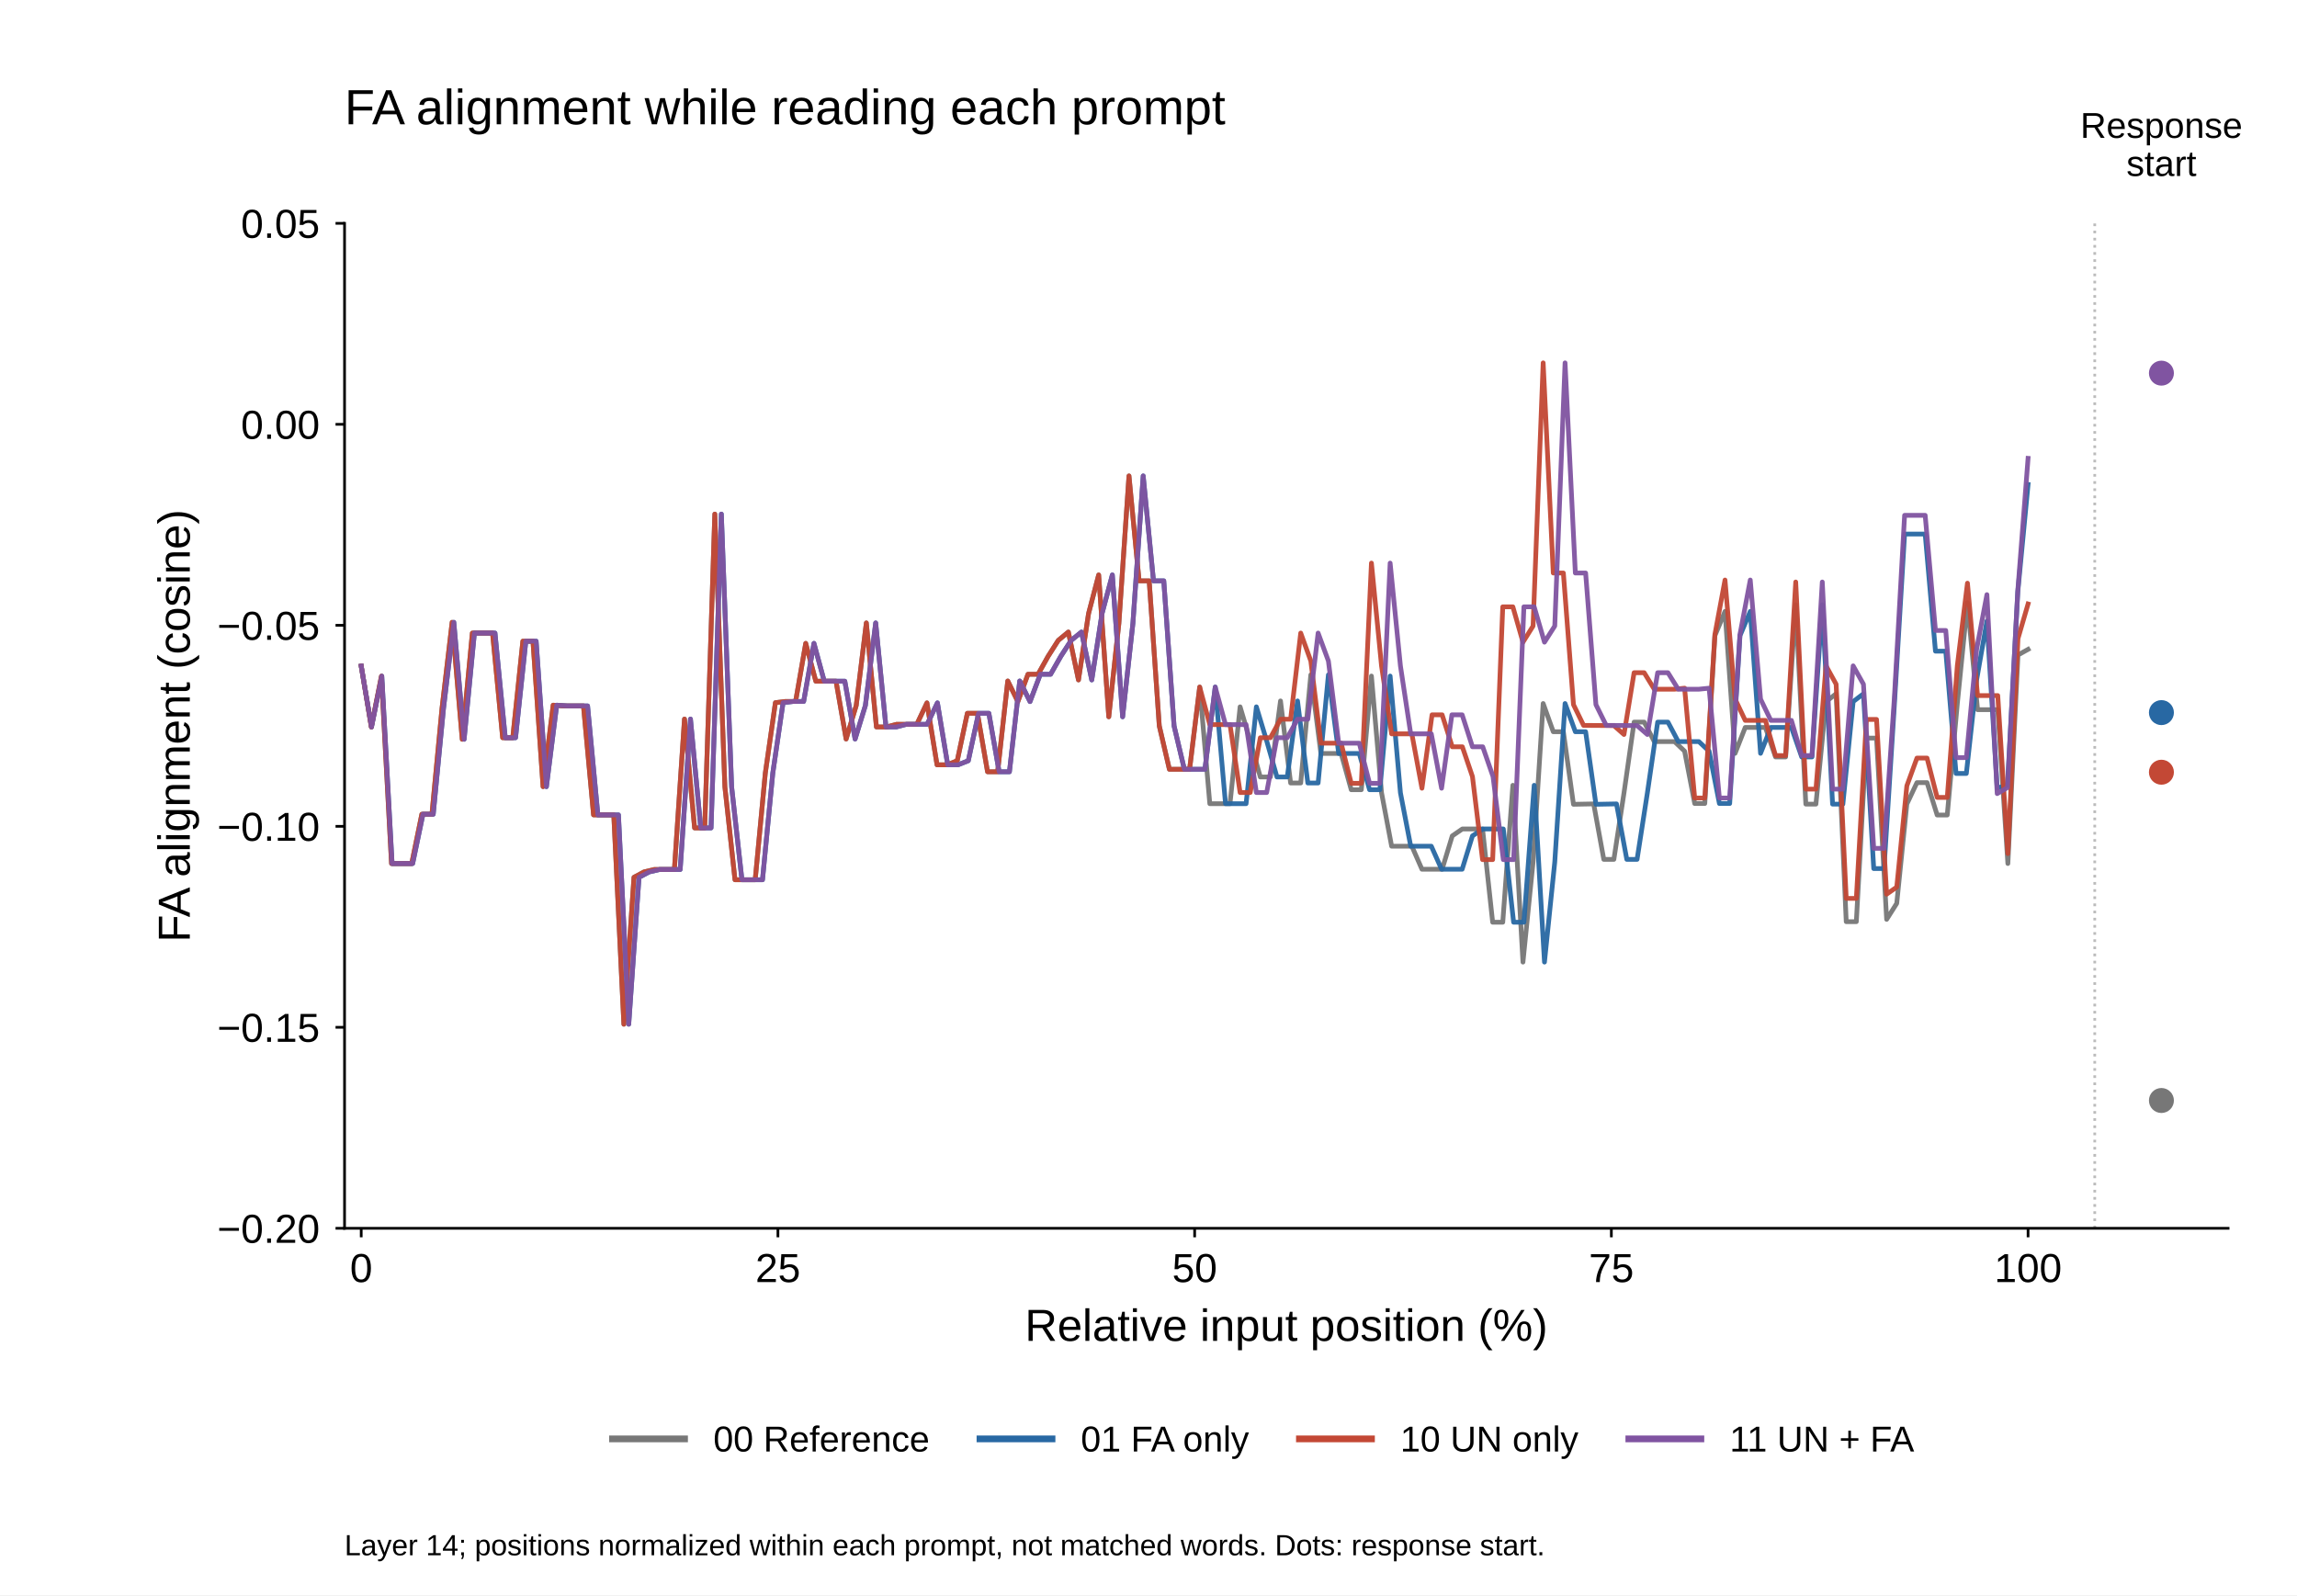
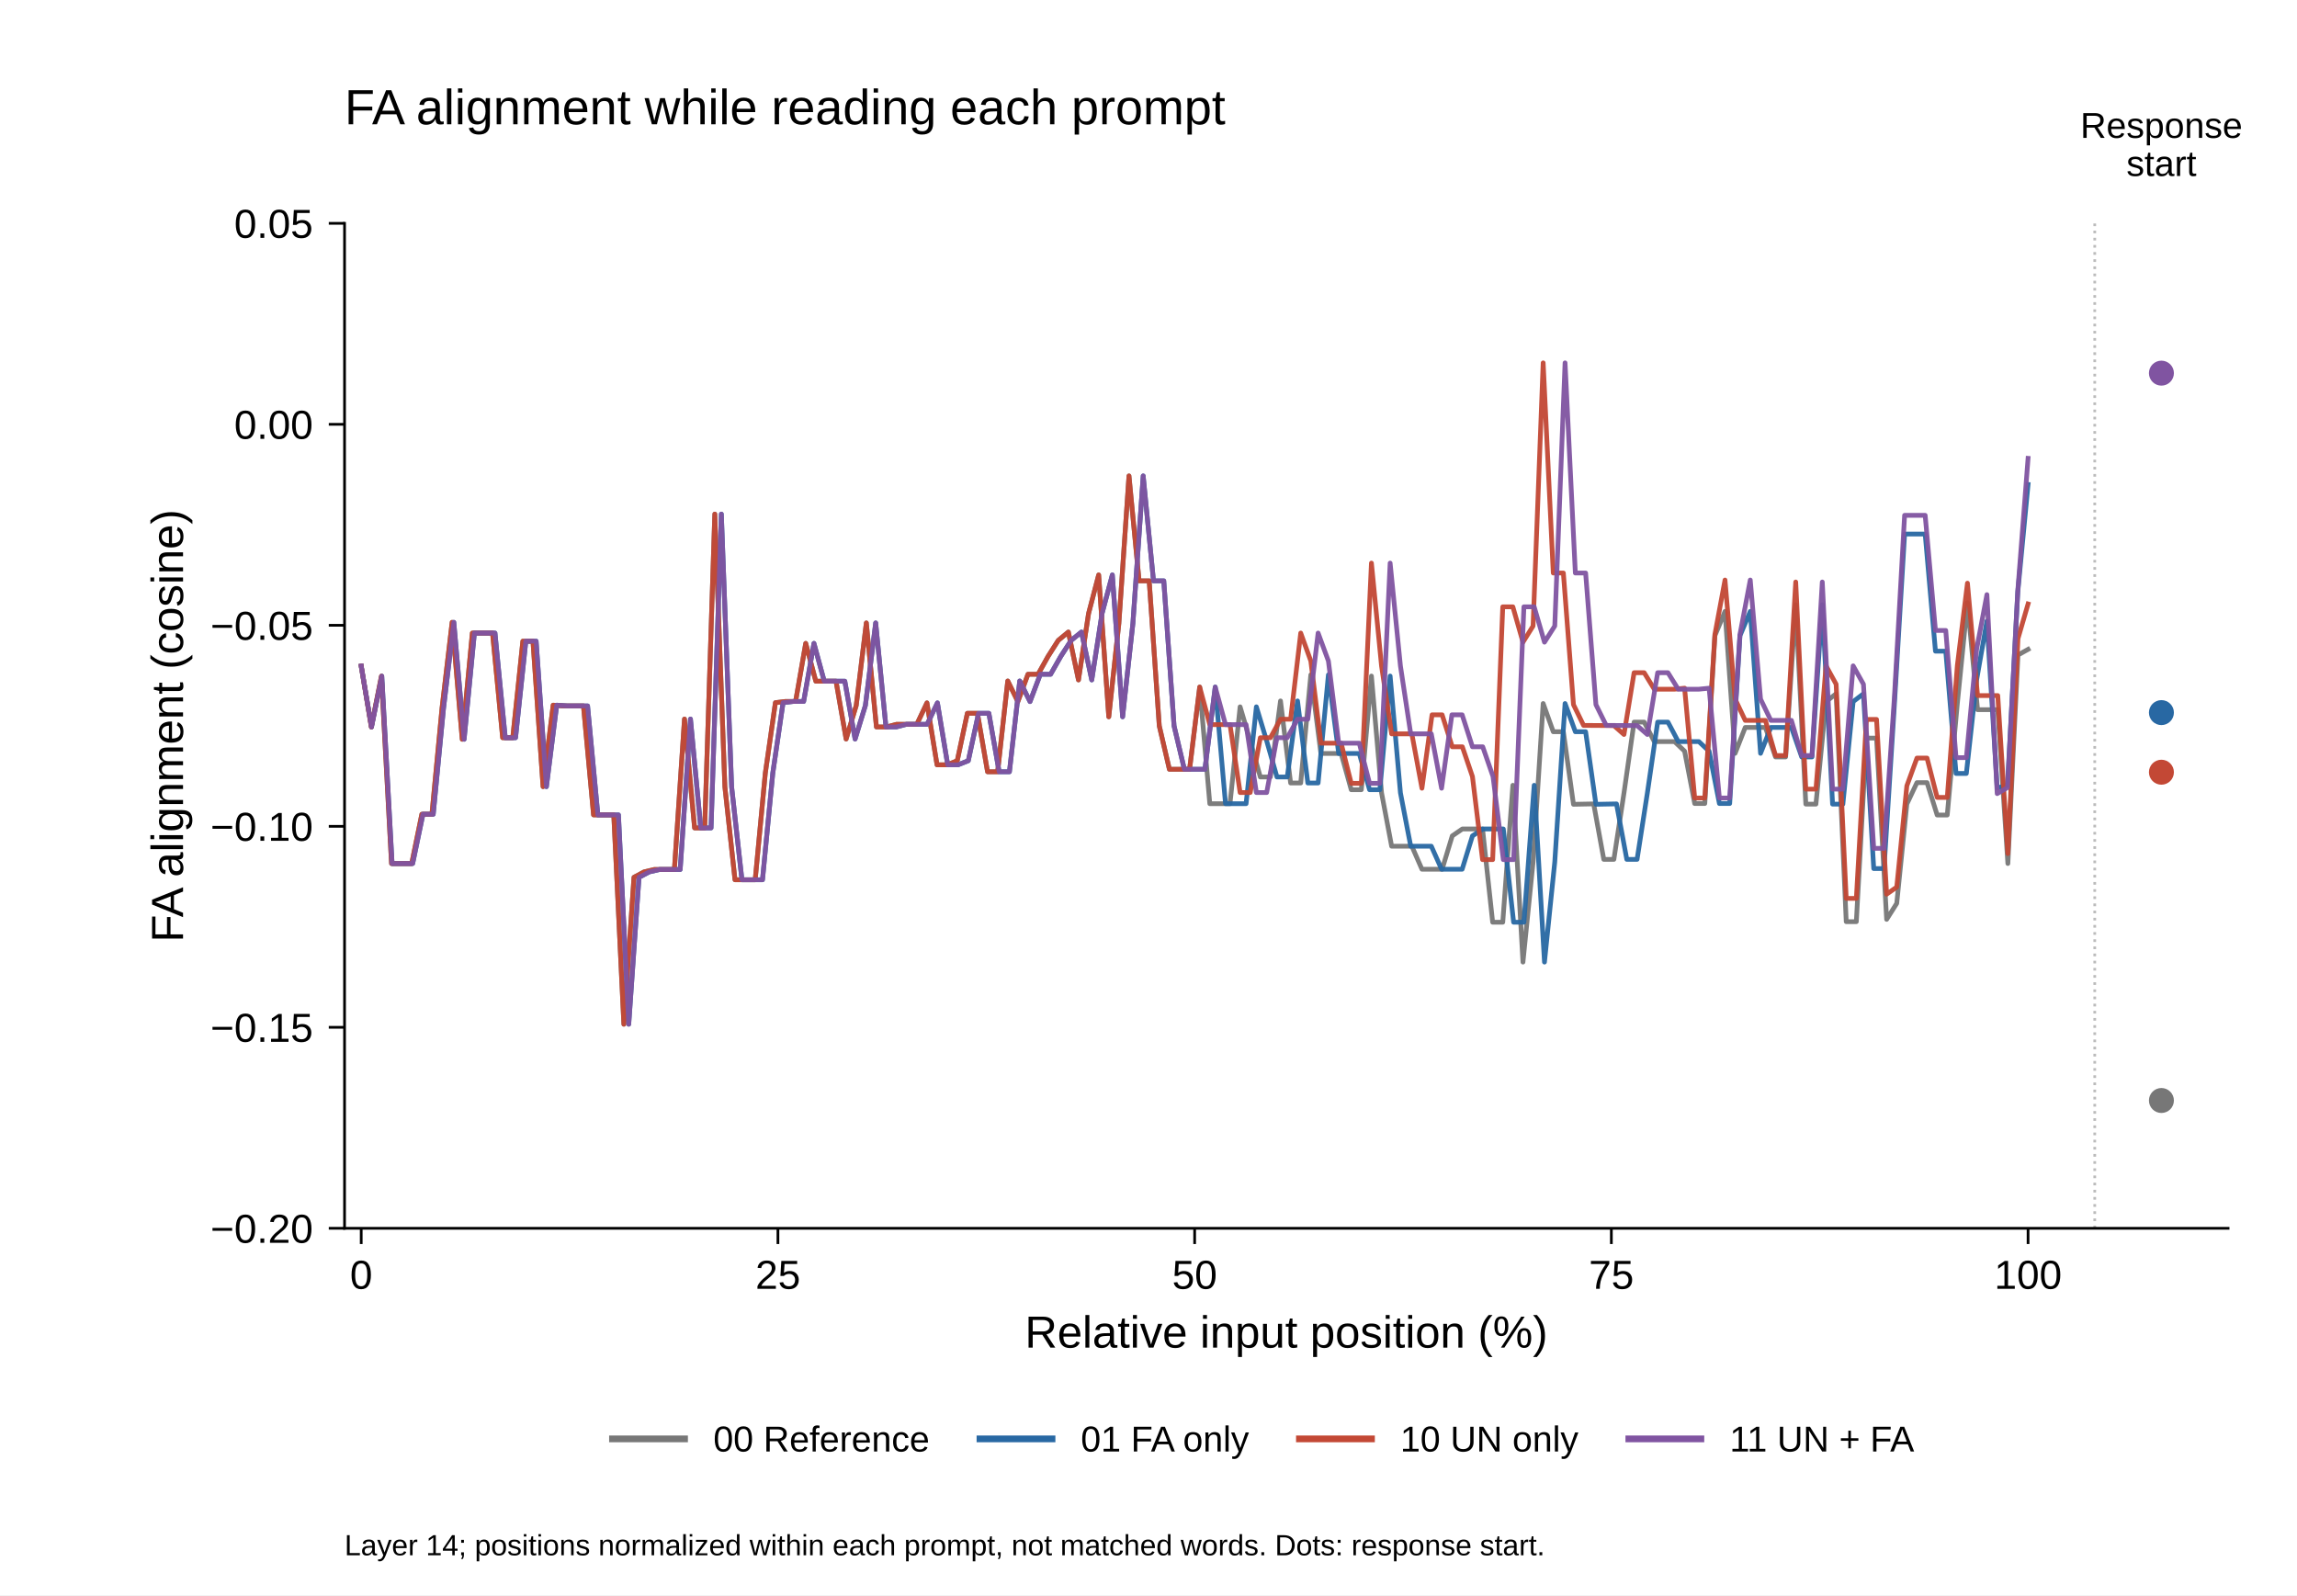
<svg xmlns="http://www.w3.org/2000/svg" xmlns:xlink="http://www.w3.org/1999/xlink" width="510.236pt" height="354.331pt" viewBox="0 0 510.236 354.331" version="1.1">
  <defs>
    <style type="text/css">*{stroke-linejoin: round; stroke-linecap: butt}</style>
  </defs>
  <g id="figure_1">
    <g id="patch_1">
      <path d="M 0 354.331  L 510.236 354.331  L 510.236 0  L 0 0  z " style="fill: #ffffff" />
    </g>
    <g id="axes_1">
      <g id="patch_2">
        <path d="M 76.535 272.835  L 494.929 272.835  L 494.929 49.606  L 76.535 49.606  z " style="fill: #ffffff" />
      </g>
      <g id="line2d_1">
-         <path d="M 465.308 272.835  L 465.308 49.606  " clip-path="url(#pa14dcc8651)" style="fill: none; stroke-dasharray: 0.6,0.99; stroke-dashoffset: 0; stroke: #bbbbbb; stroke-width: 0.6" />
+         <path d="M 465.308 272.835  L 465.308 49.606  " clip-path="url(#p8e8476c2fd)" style="fill: none; stroke-dasharray: 0.6,0.99; stroke-dashoffset: 0; stroke: #bbbbbb; stroke-width: 0.6" />
      </g>
      <g id="matplotlib.axis_1">
        <g id="xtick_1">
          <g id="line2d_2">
            <defs>
-               <path id="ma11bee4f30" d="M 0 0  L 0 2  " style="stroke: #000000; stroke-width: 0.6" />
+               <path id="mfcdff157a5" d="M 0 0  L 0 3.5  " style="stroke: #000000; stroke-width: 0.6" />
            </defs>
            <g>
-               <use xlink:href="#ma11bee4f30" x="80.238" y="272.835" style="stroke: #000000; stroke-width: 0.6" />
+               <use xlink:href="#mfcdff157a5" x="80.238" y="272.835" style="stroke: #000000; stroke-width: 0.6" />
            </g>
          </g>
          <g id="text_1">
-             <text style="font-size: 9px; font-family: 'Arial'; text-anchor: middle" x="80.238" y="284.777" transform="rotate(-0 80.23803 284.7767)">0</text>
+             <text style="font-size: 9px; font-family: 'Arial'; text-anchor: middle" x="80.238" y="286.277" transform="rotate(-0 80.23803 286.2767)">0</text>
          </g>
        </g>
        <g id="xtick_2">
          <g id="line2d_3">
            <g>
-               <use xlink:href="#ma11bee4f30" x="172.803" y="272.835" style="stroke: #000000; stroke-width: 0.6" />
+               <use xlink:href="#mfcdff157a5" x="172.803" y="272.835" style="stroke: #000000; stroke-width: 0.6" />
            </g>
          </g>
          <g id="text_2">
-             <text style="font-size: 9px; font-family: 'Arial'; text-anchor: middle" x="172.803" y="284.777" transform="rotate(-0 172.803 284.7767)">25</text>
+             <text style="font-size: 9px; font-family: 'Arial'; text-anchor: middle" x="172.803" y="286.277" transform="rotate(-0 172.803 286.2767)">25</text>
          </g>
        </g>
        <g id="xtick_3">
          <g id="line2d_4">
            <g>
-               <use xlink:href="#ma11bee4f30" x="265.368" y="272.835" style="stroke: #000000; stroke-width: 0.6" />
+               <use xlink:href="#mfcdff157a5" x="265.368" y="272.835" style="stroke: #000000; stroke-width: 0.6" />
            </g>
          </g>
          <g id="text_3">
-             <text style="font-size: 9px; font-family: 'Arial'; text-anchor: middle" x="265.368" y="284.777" transform="rotate(-0 265.368 284.7767)">50</text>
+             <text style="font-size: 9px; font-family: 'Arial'; text-anchor: middle" x="265.368" y="286.277" transform="rotate(-0 265.368 286.2767)">50</text>
          </g>
        </g>
        <g id="xtick_4">
          <g id="line2d_5">
            <g>
-               <use xlink:href="#ma11bee4f30" x="357.933" y="272.835" style="stroke: #000000; stroke-width: 0.6" />
+               <use xlink:href="#mfcdff157a5" x="357.933" y="272.835" style="stroke: #000000; stroke-width: 0.6" />
            </g>
          </g>
          <g id="text_4">
-             <text style="font-size: 9px; font-family: 'Arial'; text-anchor: middle" x="357.933" y="284.777" transform="rotate(-0 357.933 284.7767)">75</text>
+             <text style="font-size: 9px; font-family: 'Arial'; text-anchor: middle" x="357.933" y="286.277" transform="rotate(-0 357.933 286.2767)">75</text>
          </g>
        </g>
        <g id="xtick_5">
          <g id="line2d_6">
            <g>
-               <use xlink:href="#ma11bee4f30" x="450.498" y="272.835" style="stroke: #000000; stroke-width: 0.6" />
+               <use xlink:href="#mfcdff157a5" x="450.498" y="272.835" style="stroke: #000000; stroke-width: 0.6" />
            </g>
          </g>
          <g id="text_5">
-             <text style="font-size: 9px; font-family: 'Arial'; text-anchor: middle" x="450.498" y="284.777" transform="rotate(-0 450.4979 284.7767)">100</text>
+             <text style="font-size: 9px; font-family: 'Arial'; text-anchor: middle" x="450.498" y="286.277" transform="rotate(-0 450.4979 286.2767)">100</text>
          </g>
        </g>
        <g id="text_6">
-           <text style="font-size: 10px; font-family: 'Arial'; text-anchor: middle" x="285.732" y="297.845" transform="rotate(-0 285.7323 297.8451)">Relative input position (%)</text>
+           <text style="font-size: 10px; font-family: 'Arial'; text-anchor: middle" x="285.732" y="299.345" transform="rotate(-0 285.7323 299.3451)">Relative input position (%)</text>
        </g>
      </g>
      <g id="matplotlib.axis_2">
        <g id="ytick_1">
          <g id="line2d_7">
            <defs>
-               <path id="m890fd72090" d="M 0 0  L -2 0  " style="stroke: #000000; stroke-width: 0.6" />
+               <path id="m89995e313c" d="M 0 0  L -3.5 0  " style="stroke: #000000; stroke-width: 0.6" />
            </defs>
            <g>
-               <use xlink:href="#m890fd72090" x="76.535" y="272.835" style="stroke: #000000; stroke-width: 0.6" />
+               <use xlink:href="#m89995e313c" x="76.535" y="272.835" style="stroke: #000000; stroke-width: 0.6" />
            </g>
          </g>
          <g id="text_7">
-             <text style="font-size: 9px; font-family: 'Arial'; text-anchor: end" x="71.035" y="276.056" transform="rotate(-0 71.03543 276.0557)">−0.20</text>
+             <text style="font-size: 9px; font-family: 'Arial'; text-anchor: end" x="69.535" y="276.056" transform="rotate(-0 69.53543 276.0557)">−0.20</text>
          </g>
        </g>
        <g id="ytick_2">
          <g id="line2d_8">
            <g>
-               <use xlink:href="#m890fd72090" x="76.535" y="228.189" style="stroke: #000000; stroke-width: 0.6" />
+               <use xlink:href="#m89995e313c" x="76.535" y="228.189" style="stroke: #000000; stroke-width: 0.6" />
            </g>
          </g>
          <g id="text_8">
-             <text style="font-size: 9px; font-family: 'Arial'; text-anchor: end" x="71.035" y="231.41" transform="rotate(-0 71.03543 231.41)">−0.15</text>
+             <text style="font-size: 9px; font-family: 'Arial'; text-anchor: end" x="69.535" y="231.41" transform="rotate(-0 69.53543 231.41)">−0.15</text>
          </g>
        </g>
        <g id="ytick_3">
          <g id="line2d_9">
            <g>
-               <use xlink:href="#m890fd72090" x="76.535" y="183.543" style="stroke: #000000; stroke-width: 0.6" />
+               <use xlink:href="#m89995e313c" x="76.535" y="183.543" style="stroke: #000000; stroke-width: 0.6" />
            </g>
          </g>
          <g id="text_9">
-             <text style="font-size: 9px; font-family: 'Arial'; text-anchor: end" x="71.035" y="186.764" transform="rotate(-0 71.03543 186.7643)">−0.10</text>
+             <text style="font-size: 9px; font-family: 'Arial'; text-anchor: end" x="69.535" y="186.764" transform="rotate(-0 69.53543 186.7643)">−0.10</text>
          </g>
        </g>
        <g id="ytick_4">
          <g id="line2d_10">
            <g>
-               <use xlink:href="#m890fd72090" x="76.535" y="138.898" style="stroke: #000000; stroke-width: 0.6" />
+               <use xlink:href="#m89995e313c" x="76.535" y="138.898" style="stroke: #000000; stroke-width: 0.6" />
            </g>
          </g>
          <g id="text_10">
-             <text style="font-size: 9px; font-family: 'Arial'; text-anchor: end" x="71.035" y="142.119" transform="rotate(-0 71.03543 142.1187)">−0.05</text>
+             <text style="font-size: 9px; font-family: 'Arial'; text-anchor: end" x="69.535" y="142.119" transform="rotate(-0 69.53543 142.1187)">−0.05</text>
          </g>
        </g>
        <g id="ytick_5">
          <g id="line2d_11">
            <g>
-               <use xlink:href="#m890fd72090" x="76.535" y="94.252" style="stroke: #000000; stroke-width: 0.6" />
+               <use xlink:href="#m89995e313c" x="76.535" y="94.252" style="stroke: #000000; stroke-width: 0.6" />
            </g>
          </g>
          <g id="text_11">
-             <text style="font-size: 9px; font-family: 'Arial'; text-anchor: end" x="71.035" y="97.473" transform="rotate(-0 71.03543 97.47298)">0.00</text>
+             <text style="font-size: 9px; font-family: 'Arial'; text-anchor: end" x="69.535" y="97.473" transform="rotate(-0 69.53543 97.47298)">0.00</text>
          </g>
        </g>
        <g id="ytick_6">
          <g id="line2d_12">
            <g>
-               <use xlink:href="#m890fd72090" x="76.535" y="49.606" style="stroke: #000000; stroke-width: 0.6" />
+               <use xlink:href="#m89995e313c" x="76.535" y="49.606" style="stroke: #000000; stroke-width: 0.6" />
            </g>
          </g>
          <g id="text_12">
-             <text style="font-size: 9px; font-family: 'Arial'; text-anchor: end" x="71.035" y="52.827" transform="rotate(-0 71.03543 52.82731)">0.05</text>
+             <text style="font-size: 9px; font-family: 'Arial'; text-anchor: end" x="69.535" y="52.827" transform="rotate(-0 69.53543 52.82731)">0.05</text>
          </g>
        </g>
        <g id="text_13">
-           <text style="font-size: 10px; font-family: 'Arial'; text-anchor: middle" x="42.159" y="161.22" transform="rotate(-90 42.15934 161.2205)">FA alignment (cosine)</text>
+           <text style="font-size: 10px; font-family: 'Arial'; text-anchor: middle" x="40.659" y="161.22" transform="rotate(-90 40.65934 161.2205)">FA alignment (cosine)</text>
        </g>
      </g>
      <g id="line2d_13">
-         <path d="M 80.238 147.952  L 82.482 161.486  L 84.726 150.198  L 86.97 191.809  L 91.458 191.809  L 93.702 180.865  L 95.946 180.865  L 98.19 157.313  L 100.434 138.231  L 102.678 164.216  L 104.922 140.62  L 109.41 140.62  L 111.654 163.867  L 113.898 163.867  L 116.142 142.42  L 118.386 142.42  L 120.63 174.734  L 122.874 156.633  L 125.118 156.803  L 129.606 156.803  L 131.85 181.006  L 136.338 181.006  L 138.582 227.504  L 140.826 194.87  L 143.07 193.67  L 145.314 193.141  L 149.802 193.141  L 152.046 159.721  L 154.29 183.902  L 156.534 183.902  L 158.778 114.191  L 161.022 174.798  L 163.266 195.417  L 167.754 195.417  L 169.998 171.745  L 172.242 156.08  L 174.486 155.811  L 176.73 155.811  L 178.974 142.905  L 181.218 151.311  L 185.706 151.311  L 187.95 164.158  L 190.194 156.707  L 192.438 138.365  L 194.682 161.475  L 196.926 161.475  L 199.17 160.883  L 203.658 160.883  L 205.902 156.122  L 208.146 169.889  L 210.39 169.889  L 212.634 168.98  L 214.878 158.44  L 217.122 158.44  L 219.366 171.427  L 221.61 171.427  L 223.854 151.262  L 226.098 155.84  L 228.342 149.775  L 230.586 149.775  L 232.83 145.759  L 235.074 142.242  L 237.318 140.389  L 239.562 151.028  L 241.806 136.272  L 244.05 127.707  L 246.294 159.217  L 248.538 138.453  L 250.782 105.714  L 253.026 129.017  L 255.27 129.017  L 257.514 161.242  L 259.758 170.877  L 264.246 170.877  L 266.49 152.611  L 268.734 178.517  L 273.222 178.517  L 275.466 157.003  L 277.71 164.562  L 279.954 172.588  L 282.198 172.588  L 284.442 155.694  L 286.686 173.92  L 288.93 173.92  L 291.174 149.899  L 293.418 167.368  L 297.906 167.368  L 300.15 175.416  L 302.394 175.416  L 304.638 150.167  L 306.882 176.094  L 309.126 187.963  L 313.614 187.963  L 315.858 193.077  L 320.346 193.077  L 322.59 185.674  L 324.834 184.134  L 329.322 184.134  L 331.566 204.852  L 333.81 204.852  L 336.054 174.433  L 338.298 213.704  L 340.542 191.487  L 342.786 156.268  L 345.03 162.538  L 347.274 162.538  L 349.518 178.655  L 354.006 178.564  L 356.25 190.886  L 358.494 190.886  L 360.738 176.142  L 362.982 160.401  L 365.226 160.401  L 367.47 164.722  L 371.958 164.722  L 374.202 166.851  L 376.446 178.48  L 378.69 178.48  L 380.934 141.194  L 383.178 135.809  L 385.422 167.336  L 387.666 161.585  L 392.154 161.585  L 394.398 168.136  L 396.642 168.136  L 398.886 134.34  L 401.13 178.612  L 403.374 178.612  L 405.618 155.844  L 407.862 154.106  L 410.106 204.726  L 412.35 204.726  L 414.594 163.948  L 416.838 163.948  L 419.082 204.215  L 421.326 200.661  L 423.57 178.6  L 425.814 173.841  L 428.058 173.841  L 430.302 181.033  L 432.546 181.033  L 434.79 156.24  L 437.034 133.878  L 439.278 157.635  L 443.766 157.635  L 446.01 191.809  L 448.254 145.492  L 450.498 144.239  L 450.498 144.239  " clip-path="url(#pa14dcc8651)" style="fill: none; stroke: #777777; stroke-opacity: 0.95; stroke-width: 1.05; stroke-linecap: square" />
+         <path d="M 80.238 147.952  L 82.482 161.486  L 84.726 150.198  L 86.97 191.809  L 91.458 191.809  L 93.702 180.865  L 95.946 180.865  L 98.19 157.313  L 100.434 138.231  L 102.678 164.216  L 104.922 140.62  L 109.41 140.62  L 111.654 163.867  L 113.898 163.867  L 116.142 142.42  L 118.386 142.42  L 120.63 174.734  L 122.874 156.633  L 125.118 156.803  L 129.606 156.803  L 131.85 181.006  L 136.338 181.006  L 138.582 227.504  L 140.826 194.87  L 143.07 193.67  L 145.314 193.141  L 149.802 193.141  L 152.046 159.721  L 154.29 183.902  L 156.534 183.902  L 158.778 114.191  L 161.022 174.798  L 163.266 195.417  L 167.754 195.417  L 169.998 171.745  L 172.242 156.08  L 174.486 155.811  L 176.73 155.811  L 178.974 142.905  L 181.218 151.311  L 185.706 151.311  L 187.95 164.158  L 190.194 156.707  L 192.438 138.365  L 194.682 161.475  L 196.926 161.475  L 199.17 160.883  L 203.658 160.883  L 205.902 156.122  L 208.146 169.889  L 210.39 169.889  L 212.634 168.98  L 214.878 158.44  L 217.122 158.44  L 219.366 171.427  L 221.61 171.427  L 223.854 151.262  L 226.098 155.84  L 228.342 149.775  L 230.586 149.775  L 232.83 145.759  L 235.074 142.242  L 237.318 140.389  L 239.562 151.028  L 241.806 136.272  L 244.05 127.707  L 246.294 159.217  L 248.538 138.453  L 250.782 105.714  L 253.026 129.017  L 255.27 129.017  L 257.514 161.242  L 259.758 170.877  L 264.246 170.877  L 266.49 152.611  L 268.734 178.517  L 273.222 178.517  L 275.466 157.003  L 277.71 164.562  L 279.954 172.588  L 282.198 172.588  L 284.442 155.694  L 286.686 173.92  L 288.93 173.92  L 291.174 149.899  L 293.418 167.368  L 297.906 167.368  L 300.15 175.416  L 302.394 175.416  L 304.638 150.167  L 306.882 176.094  L 309.126 187.963  L 313.614 187.963  L 315.858 193.077  L 320.346 193.077  L 322.59 185.674  L 324.834 184.134  L 329.322 184.134  L 331.566 204.852  L 333.81 204.852  L 336.054 174.433  L 338.298 213.704  L 340.542 191.487  L 342.786 156.268  L 345.03 162.538  L 347.274 162.538  L 349.518 178.655  L 354.006 178.564  L 356.25 190.886  L 358.494 190.886  L 360.738 176.142  L 362.982 160.401  L 365.226 160.401  L 367.47 164.722  L 371.958 164.722  L 374.202 166.851  L 376.446 178.48  L 378.69 178.48  L 380.934 141.194  L 383.178 135.809  L 385.422 167.336  L 387.666 161.585  L 392.154 161.585  L 394.398 168.136  L 396.642 168.136  L 398.886 134.34  L 401.13 178.612  L 403.374 178.612  L 405.618 155.844  L 407.862 154.106  L 410.106 204.726  L 412.35 204.726  L 414.594 163.948  L 416.838 163.948  L 419.082 204.215  L 421.326 200.661  L 423.57 178.6  L 425.814 173.841  L 428.058 173.841  L 430.302 181.033  L 432.546 181.033  L 434.79 156.24  L 437.034 133.878  L 439.278 157.635  L 443.766 157.635  L 446.01 191.809  L 448.254 145.492  L 450.498 144.239  L 450.498 144.239  " clip-path="url(#p8e8476c2fd)" style="fill: none; stroke: #777777; stroke-opacity: 0.95; stroke-width: 1.05; stroke-linecap: square" />
      </g>
      <g id="line2d_14">
-         <path d="M 80.238 147.952  L 82.524 161.486  L 84.809 150.198  L 87.095 191.809  L 91.666 191.809  L 93.951 180.865  L 96.237 180.865  L 98.522 157.313  L 100.808 138.231  L 103.094 164.216  L 105.379 140.62  L 109.95 140.62  L 112.236 163.867  L 114.521 163.867  L 116.807 142.42  L 119.092 142.42  L 121.378 174.734  L 123.664 156.633  L 125.949 156.803  L 130.52 156.803  L 132.806 181.006  L 137.377 181.006  L 139.662 227.504  L 141.948 194.87  L 144.234 193.67  L 146.519 193.141  L 151.09 193.141  L 153.376 159.721  L 155.661 183.902  L 157.947 183.902  L 160.232 114.191  L 162.518 174.798  L 164.804 195.417  L 169.375 195.417  L 171.66 171.745  L 173.946 156.08  L 176.231 155.811  L 178.517 155.811  L 180.802 142.905  L 183.088 151.311  L 187.659 151.311  L 189.945 164.158  L 192.23 156.707  L 194.516 138.365  L 196.801 161.475  L 199.087 161.475  L 201.372 160.883  L 205.944 160.883  L 208.229 156.122  L 210.515 169.889  L 212.8 169.889  L 215.086 168.98  L 217.371 158.44  L 219.657 158.44  L 221.942 171.427  L 224.228 171.427  L 226.514 151.262  L 228.799 155.84  L 231.085 149.775  L 233.37 149.775  L 235.656 145.759  L 237.941 142.242  L 240.227 140.389  L 242.512 151.028  L 244.798 136.272  L 247.084 127.707  L 249.369 159.217  L 251.655 138.453  L 253.94 105.714  L 256.226 129.017  L 258.511 129.017  L 260.797 161.242  L 263.082 170.877  L 267.654 170.877  L 269.939 152.611  L 272.225 178.517  L 276.796 178.517  L 279.081 157.003  L 281.367 164.562  L 283.652 172.588  L 285.938 172.588  L 288.224 155.694  L 290.509 173.92  L 292.795 173.92  L 295.08 149.899  L 297.366 167.368  L 301.937 167.368  L 304.222 175.416  L 306.508 175.416  L 308.794 150.167  L 311.079 176.094  L 313.365 187.963  L 317.936 187.963  L 320.221 193.077  L 324.792 193.077  L 327.078 185.674  L 329.364 184.134  L 333.935 184.134  L 336.22 204.852  L 338.506 204.852  L 340.791 174.433  L 343.077 213.704  L 345.362 191.487  L 347.648 156.268  L 349.934 162.538  L 352.219 162.538  L 354.505 178.655  L 359.076 178.564  L 361.361 190.886  L 363.647 190.886  L 365.932 176.142  L 368.218 160.401  L 370.504 160.401  L 372.789 164.722  L 377.36 164.722  L 379.646 166.851  L 381.931 178.48  L 384.217 178.48  L 386.502 141.194  L 388.788 135.809  L 391.074 167.336  L 393.359 161.585  L 397.93 161.585  L 400.216 168.136  L 402.501 168.136  L 404.787 134.34  L 407.072 178.612  L 409.358 178.612  L 411.644 155.844  L 413.929 154.106  L 416.215 192.933  L 418.5 192.933  L 420.786 156.822  L 423.071 118.631  L 427.642 118.631  L 429.928 144.641  L 432.214 144.641  L 434.499 171.807  L 436.785 171.807  L 439.07 151.021  L 441.356 137.963  L 443.641 175.024  L 445.927 174.431  L 448.212 131.524  L 450.498 107.613  L 450.498 107.613  " clip-path="url(#pa14dcc8651)" style="fill: none; stroke: #2868a3; stroke-opacity: 0.95; stroke-width: 1.05; stroke-linecap: square" />
+         <path d="M 80.238 147.952  L 82.524 161.486  L 84.809 150.198  L 87.095 191.809  L 91.666 191.809  L 93.951 180.865  L 96.237 180.865  L 98.522 157.313  L 100.808 138.231  L 103.094 164.216  L 105.379 140.62  L 109.95 140.62  L 112.236 163.867  L 114.521 163.867  L 116.807 142.42  L 119.092 142.42  L 121.378 174.734  L 123.664 156.633  L 125.949 156.803  L 130.52 156.803  L 132.806 181.006  L 137.377 181.006  L 139.662 227.504  L 141.948 194.87  L 144.234 193.67  L 146.519 193.141  L 151.09 193.141  L 153.376 159.721  L 155.661 183.902  L 157.947 183.902  L 160.232 114.191  L 162.518 174.798  L 164.804 195.417  L 169.375 195.417  L 171.66 171.745  L 173.946 156.08  L 176.231 155.811  L 178.517 155.811  L 180.802 142.905  L 183.088 151.311  L 187.659 151.311  L 189.945 164.158  L 192.23 156.707  L 194.516 138.365  L 196.801 161.475  L 199.087 161.475  L 201.372 160.883  L 205.944 160.883  L 208.229 156.122  L 210.515 169.889  L 212.8 169.889  L 215.086 168.98  L 217.371 158.44  L 219.657 158.44  L 221.942 171.427  L 224.228 171.427  L 226.514 151.262  L 228.799 155.84  L 231.085 149.775  L 233.37 149.775  L 235.656 145.759  L 237.941 142.242  L 240.227 140.389  L 242.512 151.028  L 244.798 136.272  L 247.084 127.707  L 249.369 159.217  L 251.655 138.453  L 253.94 105.714  L 256.226 129.017  L 258.511 129.017  L 260.797 161.242  L 263.082 170.877  L 267.654 170.877  L 269.939 152.611  L 272.225 178.517  L 276.796 178.517  L 279.081 157.003  L 281.367 164.562  L 283.652 172.588  L 285.938 172.588  L 288.224 155.694  L 290.509 173.92  L 292.795 173.92  L 295.08 149.899  L 297.366 167.368  L 301.937 167.368  L 304.222 175.416  L 306.508 175.416  L 308.794 150.167  L 311.079 176.094  L 313.365 187.963  L 317.936 187.963  L 320.221 193.077  L 324.792 193.077  L 327.078 185.674  L 329.364 184.134  L 333.935 184.134  L 336.22 204.852  L 338.506 204.852  L 340.791 174.433  L 343.077 213.704  L 345.362 191.487  L 347.648 156.268  L 349.934 162.538  L 352.219 162.538  L 354.505 178.655  L 359.076 178.564  L 361.361 190.886  L 363.647 190.886  L 365.932 176.142  L 368.218 160.401  L 370.504 160.401  L 372.789 164.722  L 377.36 164.722  L 379.646 166.851  L 381.931 178.48  L 384.217 178.48  L 386.502 141.194  L 388.788 135.809  L 391.074 167.336  L 393.359 161.585  L 397.93 161.585  L 400.216 168.136  L 402.501 168.136  L 404.787 134.34  L 407.072 178.612  L 409.358 178.612  L 411.644 155.844  L 413.929 154.106  L 416.215 192.933  L 418.5 192.933  L 420.786 156.822  L 423.071 118.631  L 427.642 118.631  L 429.928 144.641  L 432.214 144.641  L 434.499 171.807  L 436.785 171.807  L 439.07 151.021  L 441.356 137.963  L 443.641 175.024  L 445.927 174.431  L 448.212 131.524  L 450.498 107.613  L 450.498 107.613  " clip-path="url(#p8e8476c2fd)" style="fill: none; stroke: #2868a3; stroke-opacity: 0.95; stroke-width: 1.05; stroke-linecap: square" />
      </g>
      <g id="line2d_15">
-         <path d="M 80.238 147.952  L 82.482 161.486  L 84.726 150.198  L 86.97 191.809  L 91.458 191.809  L 93.702 180.865  L 95.946 180.865  L 98.19 157.313  L 100.434 138.231  L 102.678 164.216  L 104.922 140.62  L 109.41 140.62  L 111.654 163.867  L 113.898 163.867  L 116.142 142.42  L 118.386 142.42  L 120.63 174.734  L 122.874 156.633  L 125.118 156.803  L 129.606 156.803  L 131.85 181.006  L 136.338 181.006  L 138.582 227.504  L 140.826 194.87  L 143.07 193.67  L 145.314 193.141  L 149.802 193.141  L 152.046 159.721  L 154.29 183.902  L 156.534 183.902  L 158.778 114.191  L 161.022 174.798  L 163.266 195.417  L 167.754 195.417  L 169.998 171.745  L 172.242 156.08  L 174.486 155.811  L 176.73 155.811  L 178.974 142.905  L 181.218 151.311  L 185.706 151.311  L 187.95 164.158  L 190.194 156.707  L 192.438 138.365  L 194.682 161.475  L 196.926 161.475  L 199.17 160.883  L 203.658 160.883  L 205.902 156.122  L 208.146 169.889  L 210.39 169.889  L 212.634 168.98  L 214.878 158.44  L 217.122 158.44  L 219.366 171.427  L 221.61 171.427  L 223.854 151.262  L 226.098 155.84  L 228.342 149.775  L 230.586 149.775  L 232.83 145.759  L 235.074 142.242  L 237.318 140.389  L 239.562 151.028  L 241.806 136.272  L 244.05 127.707  L 246.294 159.217  L 248.538 138.453  L 250.782 105.714  L 253.026 129.017  L 255.27 129.017  L 257.514 161.242  L 259.758 170.877  L 264.246 170.877  L 266.49 152.611  L 268.734 160.952  L 273.222 160.952  L 275.466 176.043  L 277.71 176.043  L 279.954 163.872  L 282.198 163.872  L 284.442 159.757  L 286.686 159.757  L 288.93 140.616  L 291.174 146.825  L 293.418 165.08  L 297.906 165.08  L 300.15 173.997  L 302.394 173.997  L 304.638 125.077  L 306.882 147.911  L 309.126 163.004  L 313.614 163.004  L 315.858 175.085  L 318.102 158.779  L 320.346 158.779  L 322.59 165.883  L 324.834 165.883  L 327.078 172.496  L 329.322 190.948  L 331.566 190.948  L 333.81 134.791  L 336.054 134.791  L 338.298 142.643  L 340.542 139.053  L 342.786 80.602  L 345.03 127.279  L 347.274 127.279  L 349.518 156.517  L 351.762 161.128  L 358.494 161.171  L 360.738 163.148  L 362.982 149.426  L 365.226 149.426  L 367.47 153.091  L 371.958 153.091  L 374.202 152.86  L 376.446 177.253  L 378.69 177.253  L 380.934 140.902  L 383.178 128.835  L 385.422 155.287  L 387.666 160.017  L 392.154 160.017  L 394.398 167.829  L 396.642 167.829  L 398.886 129.277  L 401.13 175.287  L 403.374 175.287  L 405.618 147.902  L 407.862 151.978  L 410.106 199.558  L 412.35 199.558  L 414.594 159.805  L 416.838 159.805  L 419.082 198.622  L 421.326 197.042  L 423.57 174.555  L 425.814 168.39  L 428.058 168.39  L 430.302 177.126  L 432.546 177.126  L 434.79 147.804  L 437.034 129.536  L 439.278 154.501  L 443.766 154.501  L 446.01 189.604  L 448.254 141.853  L 450.498 134.154  L 450.498 134.154  " clip-path="url(#pa14dcc8651)" style="fill: none; stroke: #c34835; stroke-opacity: 0.95; stroke-width: 1.05; stroke-linecap: square" />
+         <path d="M 80.238 147.952  L 82.482 161.486  L 84.726 150.198  L 86.97 191.809  L 91.458 191.809  L 93.702 180.865  L 95.946 180.865  L 98.19 157.313  L 100.434 138.231  L 102.678 164.216  L 104.922 140.62  L 109.41 140.62  L 111.654 163.867  L 113.898 163.867  L 116.142 142.42  L 118.386 142.42  L 120.63 174.734  L 122.874 156.633  L 125.118 156.803  L 129.606 156.803  L 131.85 181.006  L 136.338 181.006  L 138.582 227.504  L 140.826 194.87  L 143.07 193.67  L 145.314 193.141  L 149.802 193.141  L 152.046 159.721  L 154.29 183.902  L 156.534 183.902  L 158.778 114.191  L 161.022 174.798  L 163.266 195.417  L 167.754 195.417  L 169.998 171.745  L 172.242 156.08  L 174.486 155.811  L 176.73 155.811  L 178.974 142.905  L 181.218 151.311  L 185.706 151.311  L 187.95 164.158  L 190.194 156.707  L 192.438 138.365  L 194.682 161.475  L 196.926 161.475  L 199.17 160.883  L 203.658 160.883  L 205.902 156.122  L 208.146 169.889  L 210.39 169.889  L 212.634 168.98  L 214.878 158.44  L 217.122 158.44  L 219.366 171.427  L 221.61 171.427  L 223.854 151.262  L 226.098 155.84  L 228.342 149.775  L 230.586 149.775  L 232.83 145.759  L 235.074 142.242  L 237.318 140.389  L 239.562 151.028  L 241.806 136.272  L 244.05 127.707  L 246.294 159.217  L 248.538 138.453  L 250.782 105.714  L 253.026 129.017  L 255.27 129.017  L 257.514 161.242  L 259.758 170.877  L 264.246 170.877  L 266.49 152.611  L 268.734 160.952  L 273.222 160.952  L 275.466 176.043  L 277.71 176.043  L 279.954 163.872  L 282.198 163.872  L 284.442 159.757  L 286.686 159.757  L 288.93 140.616  L 291.174 146.825  L 293.418 165.08  L 297.906 165.08  L 300.15 173.997  L 302.394 173.997  L 304.638 125.077  L 306.882 147.911  L 309.126 163.004  L 313.614 163.004  L 315.858 175.085  L 318.102 158.779  L 320.346 158.779  L 322.59 165.883  L 324.834 165.883  L 327.078 172.496  L 329.322 190.948  L 331.566 190.948  L 333.81 134.791  L 336.054 134.791  L 338.298 142.643  L 340.542 139.053  L 342.786 80.602  L 345.03 127.279  L 347.274 127.279  L 349.518 156.517  L 351.762 161.128  L 358.494 161.171  L 360.738 163.148  L 362.982 149.426  L 365.226 149.426  L 367.47 153.091  L 371.958 153.091  L 374.202 152.86  L 376.446 177.253  L 378.69 177.253  L 380.934 140.902  L 383.178 128.835  L 385.422 155.287  L 387.666 160.017  L 392.154 160.017  L 394.398 167.829  L 396.642 167.829  L 398.886 129.277  L 401.13 175.287  L 403.374 175.287  L 405.618 147.902  L 407.862 151.978  L 410.106 199.558  L 412.35 199.558  L 414.594 159.805  L 416.838 159.805  L 419.082 198.622  L 421.326 197.042  L 423.57 174.555  L 425.814 168.39  L 428.058 168.39  L 430.302 177.126  L 432.546 177.126  L 434.79 147.804  L 437.034 129.536  L 439.278 154.501  L 443.766 154.501  L 446.01 189.604  L 448.254 141.853  L 450.498 134.154  L 450.498 134.154  " clip-path="url(#p8e8476c2fd)" style="fill: none; stroke: #c34835; stroke-opacity: 0.95; stroke-width: 1.05; stroke-linecap: square" />
      </g>
      <g id="line2d_16">
-         <path d="M 80.238 147.952  L 82.524 161.486  L 84.809 150.198  L 87.095 191.809  L 91.666 191.809  L 93.951 180.865  L 96.237 180.865  L 98.522 157.313  L 100.808 138.231  L 103.094 164.216  L 105.379 140.62  L 109.95 140.62  L 112.236 163.867  L 114.521 163.867  L 116.807 142.42  L 119.092 142.42  L 121.378 174.734  L 123.664 156.633  L 125.949 156.803  L 130.52 156.803  L 132.806 181.006  L 137.377 181.006  L 139.662 227.504  L 141.948 194.87  L 144.234 193.67  L 146.519 193.141  L 151.09 193.141  L 153.376 159.721  L 155.661 183.902  L 157.947 183.902  L 160.232 114.191  L 162.518 174.798  L 164.804 195.417  L 169.375 195.417  L 171.66 171.745  L 173.946 156.08  L 176.231 155.811  L 178.517 155.811  L 180.802 142.905  L 183.088 151.311  L 187.659 151.311  L 189.945 164.158  L 192.23 156.707  L 194.516 138.365  L 196.801 161.475  L 199.087 161.475  L 201.372 160.883  L 205.944 160.883  L 208.229 156.122  L 210.515 169.889  L 212.8 169.889  L 215.086 168.98  L 217.371 158.44  L 219.657 158.44  L 221.942 171.427  L 224.228 171.427  L 226.514 151.262  L 228.799 155.84  L 231.085 149.775  L 233.37 149.775  L 235.656 145.759  L 237.941 142.242  L 240.227 140.389  L 242.512 151.028  L 244.798 136.272  L 247.084 127.707  L 249.369 159.217  L 251.655 138.453  L 253.94 105.714  L 256.226 129.017  L 258.511 129.017  L 260.797 161.242  L 263.082 170.877  L 267.654 170.877  L 269.939 152.611  L 272.225 160.952  L 276.796 160.952  L 279.081 176.043  L 281.367 176.043  L 283.652 163.872  L 285.938 163.872  L 288.224 159.757  L 290.509 159.757  L 292.795 140.616  L 295.08 146.825  L 297.366 165.08  L 301.937 165.08  L 304.222 173.997  L 306.508 173.997  L 308.794 125.077  L 311.079 147.911  L 313.365 163.004  L 317.936 163.004  L 320.221 175.085  L 322.507 158.779  L 324.792 158.779  L 327.078 165.883  L 329.364 165.883  L 331.649 172.496  L 333.935 190.948  L 336.22 190.948  L 338.506 134.791  L 340.791 134.791  L 343.077 142.643  L 345.362 139.053  L 347.648 80.602  L 349.934 127.279  L 352.219 127.279  L 354.505 156.517  L 356.79 161.128  L 363.647 161.171  L 365.932 163.148  L 368.218 149.426  L 370.504 149.426  L 372.789 153.091  L 377.36 153.091  L 379.646 152.86  L 381.931 177.253  L 384.217 177.253  L 386.502 140.902  L 388.788 128.835  L 391.074 155.287  L 393.359 160.017  L 397.93 160.017  L 400.216 167.829  L 402.501 167.829  L 404.787 129.277  L 407.072 175.287  L 409.358 175.287  L 411.644 147.902  L 413.929 151.978  L 416.215 188.441  L 418.5 188.441  L 420.786 155.173  L 423.071 114.468  L 427.642 114.468  L 429.928 140.043  L 432.214 140.043  L 434.499 168.287  L 436.785 168.287  L 439.07 144.214  L 441.356 132.084  L 443.641 176.281  L 445.927 174.941  L 448.212 131.28  L 450.498 101.81  L 450.498 101.81  " clip-path="url(#pa14dcc8651)" style="fill: none; stroke: #8054a1; stroke-opacity: 0.95; stroke-width: 1.05; stroke-linecap: square" />
+         <path d="M 80.238 147.952  L 82.524 161.486  L 84.809 150.198  L 87.095 191.809  L 91.666 191.809  L 93.951 180.865  L 96.237 180.865  L 98.522 157.313  L 100.808 138.231  L 103.094 164.216  L 105.379 140.62  L 109.95 140.62  L 112.236 163.867  L 114.521 163.867  L 116.807 142.42  L 119.092 142.42  L 121.378 174.734  L 123.664 156.633  L 125.949 156.803  L 130.52 156.803  L 132.806 181.006  L 137.377 181.006  L 139.662 227.504  L 141.948 194.87  L 144.234 193.67  L 146.519 193.141  L 151.09 193.141  L 153.376 159.721  L 155.661 183.902  L 157.947 183.902  L 160.232 114.191  L 162.518 174.798  L 164.804 195.417  L 169.375 195.417  L 171.66 171.745  L 173.946 156.08  L 176.231 155.811  L 178.517 155.811  L 180.802 142.905  L 183.088 151.311  L 187.659 151.311  L 189.945 164.158  L 192.23 156.707  L 194.516 138.365  L 196.801 161.475  L 199.087 161.475  L 201.372 160.883  L 205.944 160.883  L 208.229 156.122  L 210.515 169.889  L 212.8 169.889  L 215.086 168.98  L 217.371 158.44  L 219.657 158.44  L 221.942 171.427  L 224.228 171.427  L 226.514 151.262  L 228.799 155.84  L 231.085 149.775  L 233.37 149.775  L 235.656 145.759  L 237.941 142.242  L 240.227 140.389  L 242.512 151.028  L 244.798 136.272  L 247.084 127.707  L 249.369 159.217  L 251.655 138.453  L 253.94 105.714  L 256.226 129.017  L 258.511 129.017  L 260.797 161.242  L 263.082 170.877  L 267.654 170.877  L 269.939 152.611  L 272.225 160.952  L 276.796 160.952  L 279.081 176.043  L 281.367 176.043  L 283.652 163.872  L 285.938 163.872  L 288.224 159.757  L 290.509 159.757  L 292.795 140.616  L 295.08 146.825  L 297.366 165.08  L 301.937 165.08  L 304.222 173.997  L 306.508 173.997  L 308.794 125.077  L 311.079 147.911  L 313.365 163.004  L 317.936 163.004  L 320.221 175.085  L 322.507 158.779  L 324.792 158.779  L 327.078 165.883  L 329.364 165.883  L 331.649 172.496  L 333.935 190.948  L 336.22 190.948  L 338.506 134.791  L 340.791 134.791  L 343.077 142.643  L 345.362 139.053  L 347.648 80.602  L 349.934 127.279  L 352.219 127.279  L 354.505 156.517  L 356.79 161.128  L 363.647 161.171  L 365.932 163.148  L 368.218 149.426  L 370.504 149.426  L 372.789 153.091  L 377.36 153.091  L 379.646 152.86  L 381.931 177.253  L 384.217 177.253  L 386.502 140.902  L 388.788 128.835  L 391.074 155.287  L 393.359 160.017  L 397.93 160.017  L 400.216 167.829  L 402.501 167.829  L 404.787 129.277  L 407.072 175.287  L 409.358 175.287  L 411.644 147.902  L 413.929 151.978  L 416.215 188.441  L 418.5 188.441  L 420.786 155.173  L 423.071 114.468  L 427.642 114.468  L 429.928 140.043  L 432.214 140.043  L 434.499 168.287  L 436.785 168.287  L 439.07 144.214  L 441.356 132.084  L 443.641 176.281  L 445.927 174.941  L 448.212 131.28  L 450.498 101.81  L 450.498 101.81  " clip-path="url(#p8e8476c2fd)" style="fill: none; stroke: #8054a1; stroke-opacity: 0.95; stroke-width: 1.05; stroke-linecap: square" />
      </g>
      <g id="patch_3">
        <path d="M 76.535 272.835  L 76.535 49.606  " style="fill: none; stroke: #000000; stroke-width: 0.6; stroke-linejoin: miter; stroke-linecap: square" />
      </g>
      <g id="patch_4">
        <path d="M 76.535 272.835  L 494.929 272.835  " style="fill: none; stroke: #000000; stroke-width: 0.6; stroke-linejoin: miter; stroke-linecap: square" />
      </g>
      <g id="text_14">
        <text style="font-size: 8px; font-family: 'Arial'" transform="translate(462.1081 30.62567)">Response</text>
        <text style="font-size: 8px; font-family: 'Arial'" transform="translate(472.34 39.08716)">start</text>
      </g>
      <g id="text_15">
        <text style="font-size: 11px; font-family: 'Arial'; text-anchor: start" x="76.535" y="27.606" transform="rotate(-0 76.53543 27.6063)">FA alignment while reading each prompt</text>
      </g>
      <g id="PathCollection_1">
        <defs>
-           <path id="m6839ba7535" d="M 0 3  C 0.796 3 1.559 2.684 2.121 2.121  C 2.684 1.559 3 0.796 3 0  C 3 -0.796 2.684 -1.559 2.121 -2.121  C 1.559 -2.684 0.796 -3 0 -3  C -0.796 -3 -1.559 -2.684 -2.121 -2.121  C -2.684 -1.559 -3 -0.796 -3 0  C -3 0.796 -2.684 1.559 -2.121 2.121  C -1.559 2.684 -0.796 3 0 3  z " style="stroke: #ffffff; stroke-width: 0.45" />
-         </defs>
-         <g clip-path="url(#pa14dcc8651)">
-           <use xlink:href="#m6839ba7535" x="480.119" y="244.448" style="fill: #777777; stroke: #ffffff; stroke-width: 0.45" />
+           <path id="m8b1c06411a" d="M 0 3  C 0.796 3 1.559 2.684 2.121 2.121  C 2.684 1.559 3 0.796 3 0  C 3 -0.796 2.684 -1.559 2.121 -2.121  C 1.559 -2.684 0.796 -3 0 -3  C -0.796 -3 -1.559 -2.684 -2.121 -2.121  C -2.684 -1.559 -3 -0.796 -3 0  C -3 0.796 -2.684 1.559 -2.121 2.121  C -1.559 2.684 -0.796 3 0 3  z " style="stroke: #ffffff; stroke-width: 0.45" />
+         </defs>
+         <g clip-path="url(#p8e8476c2fd)">
+           <use xlink:href="#m8b1c06411a" x="480.119" y="244.448" style="fill: #777777; stroke: #ffffff; stroke-width: 0.45" />
        </g>
      </g>
      <g id="PathCollection_2">
        <defs>
-           <path id="mdf784a9931" d="M 0 3  C 0.796 3 1.559 2.684 2.121 2.121  C 2.684 1.559 3 0.796 3 0  C 3 -0.796 2.684 -1.559 2.121 -2.121  C 1.559 -2.684 0.796 -3 0 -3  C -0.796 -3 -1.559 -2.684 -2.121 -2.121  C -2.684 -1.559 -3 -0.796 -3 0  C -3 0.796 -2.684 1.559 -2.121 2.121  C -1.559 2.684 -0.796 3 0 3  z " style="stroke: #ffffff; stroke-width: 0.45" />
-         </defs>
-         <g clip-path="url(#pa14dcc8651)">
-           <use xlink:href="#mdf784a9931" x="480.119" y="158.287" style="fill: #2868a3; stroke: #ffffff; stroke-width: 0.45" />
+           <path id="md9b9469fde" d="M 0 3  C 0.796 3 1.559 2.684 2.121 2.121  C 2.684 1.559 3 0.796 3 0  C 3 -0.796 2.684 -1.559 2.121 -2.121  C 1.559 -2.684 0.796 -3 0 -3  C -0.796 -3 -1.559 -2.684 -2.121 -2.121  C -2.684 -1.559 -3 -0.796 -3 0  C -3 0.796 -2.684 1.559 -2.121 2.121  C -1.559 2.684 -0.796 3 0 3  z " style="stroke: #ffffff; stroke-width: 0.45" />
+         </defs>
+         <g clip-path="url(#p8e8476c2fd)">
+           <use xlink:href="#md9b9469fde" x="480.119" y="158.287" style="fill: #2868a3; stroke: #ffffff; stroke-width: 0.45" />
        </g>
      </g>
      <g id="PathCollection_3">
        <defs>
-           <path id="m51d477d52b" d="M 0 3  C 0.796 3 1.559 2.684 2.121 2.121  C 2.684 1.559 3 0.796 3 0  C 3 -0.796 2.684 -1.559 2.121 -2.121  C 1.559 -2.684 0.796 -3 0 -3  C -0.796 -3 -1.559 -2.684 -2.121 -2.121  C -2.684 -1.559 -3 -0.796 -3 0  C -3 0.796 -2.684 1.559 -2.121 2.121  C -1.559 2.684 -0.796 3 0 3  z " style="stroke: #ffffff; stroke-width: 0.45" />
-         </defs>
-         <g clip-path="url(#pa14dcc8651)">
-           <use xlink:href="#m51d477d52b" x="480.119" y="171.528" style="fill: #c34835; stroke: #ffffff; stroke-width: 0.45" />
+           <path id="m76171c652f" d="M 0 3  C 0.796 3 1.559 2.684 2.121 2.121  C 2.684 1.559 3 0.796 3 0  C 3 -0.796 2.684 -1.559 2.121 -2.121  C 1.559 -2.684 0.796 -3 0 -3  C -0.796 -3 -1.559 -2.684 -2.121 -2.121  C -2.684 -1.559 -3 -0.796 -3 0  C -3 0.796 -2.684 1.559 -2.121 2.121  C -1.559 2.684 -0.796 3 0 3  z " style="stroke: #ffffff; stroke-width: 0.45" />
+         </defs>
+         <g clip-path="url(#p8e8476c2fd)">
+           <use xlink:href="#m76171c652f" x="480.119" y="171.528" style="fill: #c34835; stroke: #ffffff; stroke-width: 0.45" />
        </g>
      </g>
      <g id="PathCollection_4">
        <defs>
-           <path id="md549a1d7f2" d="M 0 3  C 0.796 3 1.559 2.684 2.121 2.121  C 2.684 1.559 3 0.796 3 0  C 3 -0.796 2.684 -1.559 2.121 -2.121  C 1.559 -2.684 0.796 -3 0 -3  C -0.796 -3 -1.559 -2.684 -2.121 -2.121  C -2.684 -1.559 -3 -0.796 -3 0  C -3 0.796 -2.684 1.559 -2.121 2.121  C -1.559 2.684 -0.796 3 0 3  z " style="stroke: #ffffff; stroke-width: 0.45" />
-         </defs>
-         <g clip-path="url(#pa14dcc8651)">
-           <use xlink:href="#md549a1d7f2" x="480.119" y="82.884" style="fill: #8054a1; stroke: #ffffff; stroke-width: 0.45" />
+           <path id="mbaddc4b9b2" d="M 0 3  C 0.796 3 1.559 2.684 2.121 2.121  C 2.684 1.559 3 0.796 3 0  C 3 -0.796 2.684 -1.559 2.121 -2.121  C 1.559 -2.684 0.796 -3 0 -3  C -0.796 -3 -1.559 -2.684 -2.121 -2.121  C -2.684 -1.559 -3 -0.796 -3 0  C -3 0.796 -2.684 1.559 -2.121 2.121  C -1.559 2.684 -0.796 3 0 3  z " style="stroke: #ffffff; stroke-width: 0.45" />
+         </defs>
+         <g clip-path="url(#p8e8476c2fd)">
+           <use xlink:href="#mbaddc4b9b2" x="480.119" y="82.884" style="fill: #8054a1; stroke: #ffffff; stroke-width: 0.45" />
        </g>
      </g>
    </g>
    <g id="text_16">
      <text style="font-size: 6.5px; font-family: 'Arial'; text-anchor: start" x="76.535" y="345.472" transform="rotate(-0 76.53543 345.4724)">Layer 14; positions normalized within each prompt, not matched words. Dots: response start.</text>
    </g>
    <g id="legend_1">
      <g id="line2d_17">
        <path d="M 136.057 319.615  L 144.057 319.615  L 152.057 319.615  " style="fill: none; stroke: #777777; stroke-width: 1.5; stroke-linecap: square" />
      </g>
      <g id="text_17">
        <text style="font-size: 8px; font-family: 'Arial'; text-anchor: start" x="158.457" y="322.415" transform="rotate(-0 158.4574 322.4155)">00 Reference</text>
      </g>
      <g id="line2d_18">
        <path d="M 217.685 319.615  L 225.685 319.615  L 233.685 319.615  " style="fill: none; stroke: #2868a3; stroke-width: 1.5; stroke-linecap: square" />
      </g>
      <g id="text_18">
        <text style="font-size: 8px; font-family: 'Arial'; text-anchor: start" x="240.085" y="322.415" transform="rotate(-0 240.0849 322.4155)">01 FA only</text>
      </g>
      <g id="line2d_19">
        <path d="M 288.645 319.615  L 296.645 319.615  L 304.645 319.615  " style="fill: none; stroke: #c34835; stroke-width: 1.5; stroke-linecap: square" />
      </g>
      <g id="text_19">
        <text style="font-size: 8px; font-family: 'Arial'; text-anchor: start" x="311.045" y="322.415" transform="rotate(-0 311.0449 322.4155)">10 UN only</text>
      </g>
      <g id="line2d_20">
        <path d="M 361.817 319.615  L 369.817 319.615  L 377.817 319.615  " style="fill: none; stroke: #8054a1; stroke-width: 1.5; stroke-linecap: square" />
      </g>
      <g id="text_20">
        <text style="font-size: 8px; font-family: 'Arial'; text-anchor: start" x="384.217" y="322.415" transform="rotate(-0 384.2174 322.4155)">11 UN + FA</text>
      </g>
    </g>
  </g>
  <defs>
-     <clipPath id="pa14dcc8651">
+     <clipPath id="p8e8476c2fd">
      <rect x="76.535" y="49.606" width="418.394" height="223.228" />
    </clipPath>
  </defs>
</svg>
